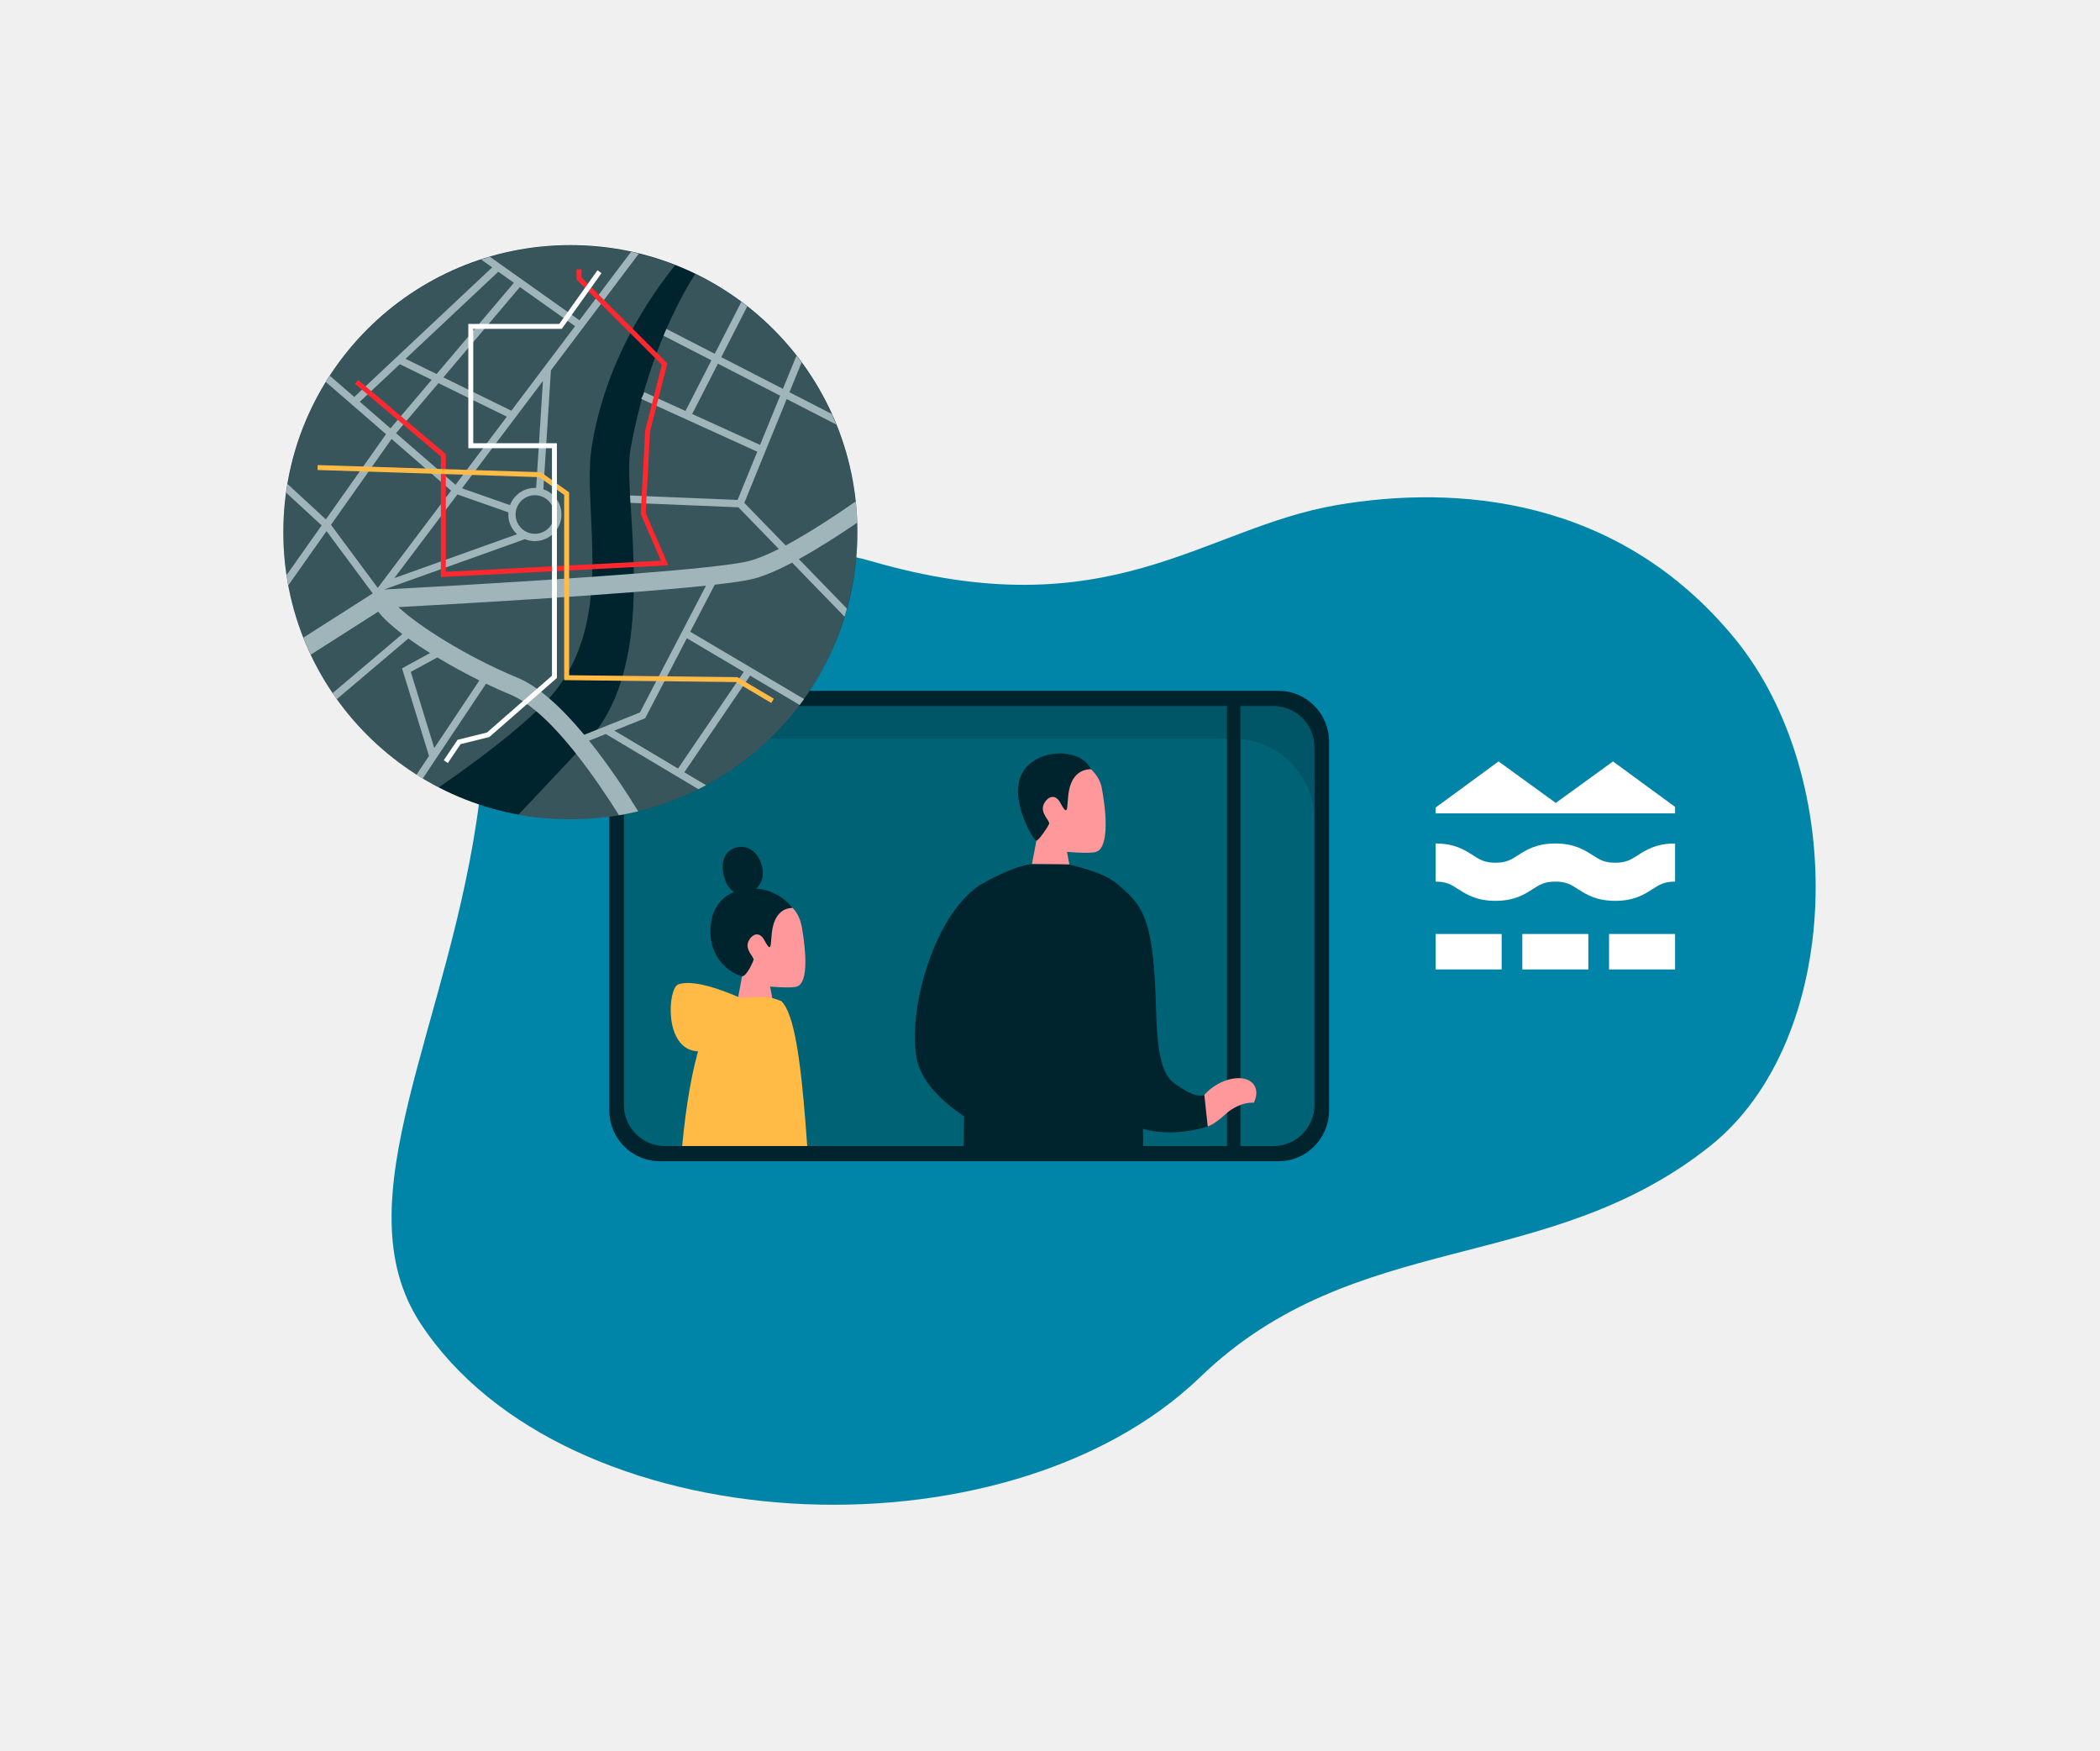
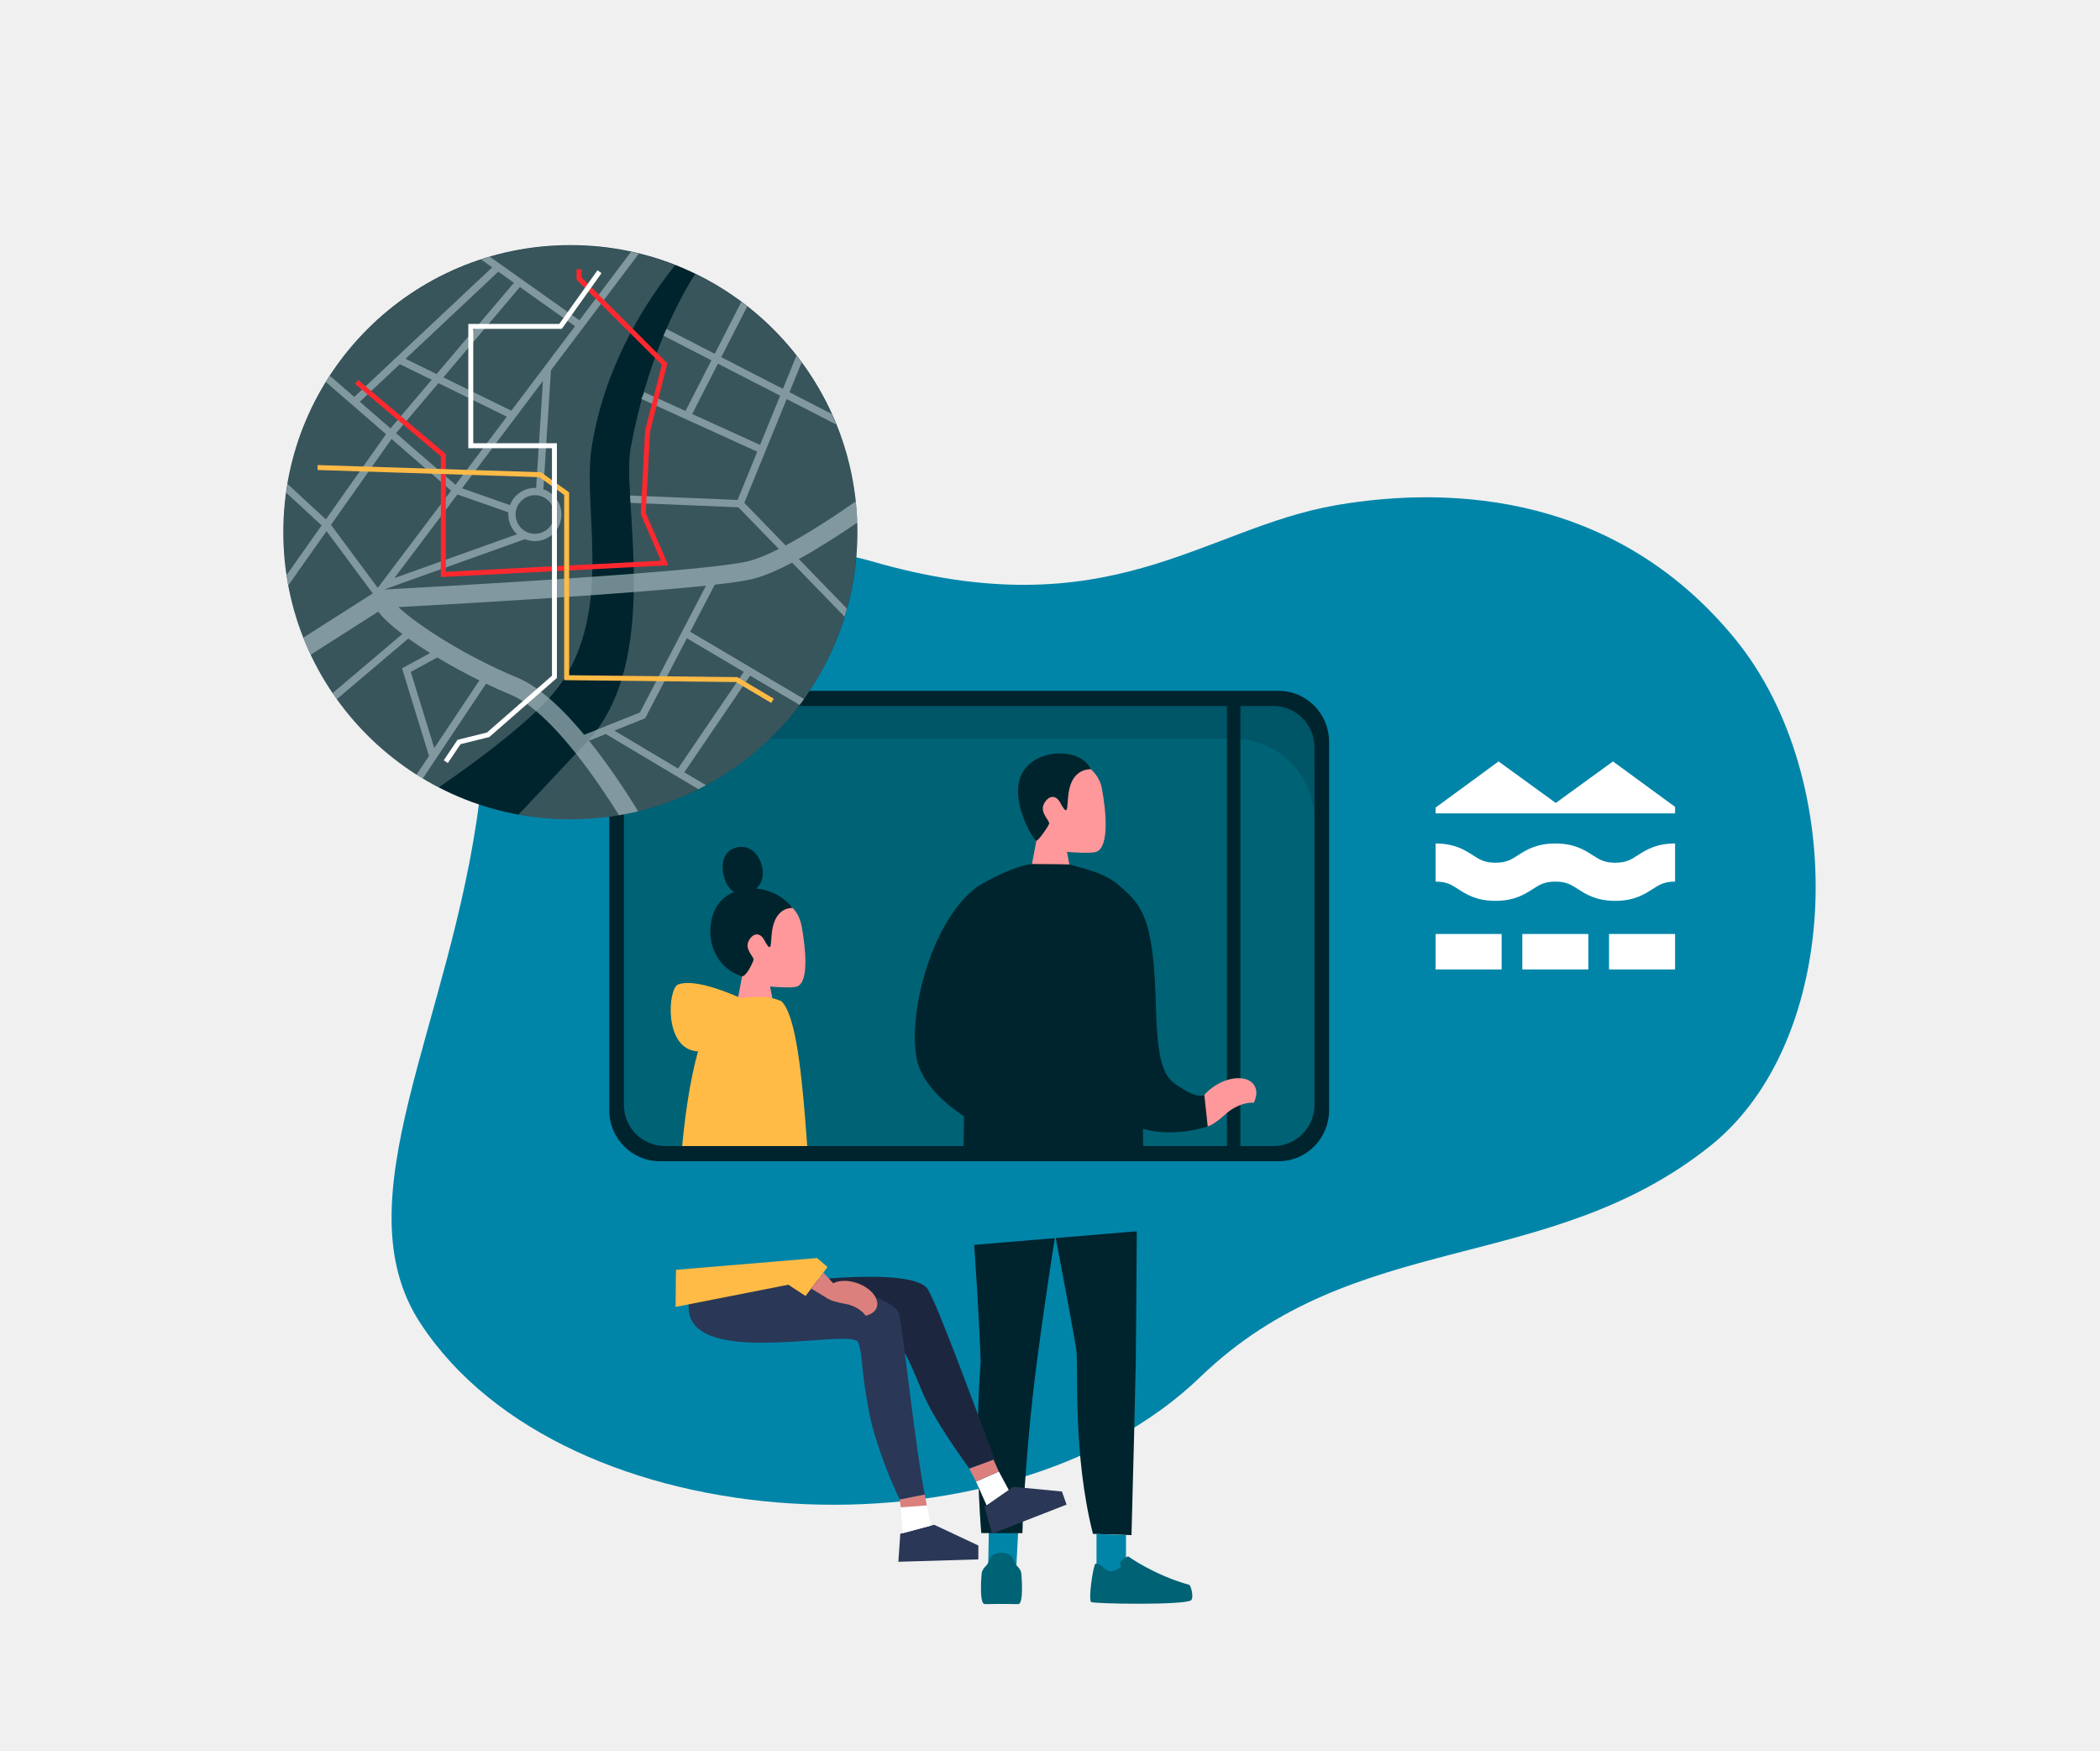
- <svg xmlns="http://www.w3.org/2000/svg" xmlns:xlink="http://www.w3.org/1999/xlink" viewBox="0 0 2400 2000" style="enable-background:new 0 0 2400 2000" xml:space="preserve">
-   <style>.st0{fill:#00242d}.st3{fill:#fff}.st8{fill:#0085a9}.st11{fill:#ff989b}.st15{fill:#2a3756}.st16{fill:#db807d}.st17{fill:#ffbb46}.st20{opacity:.32;fill:#fff}</style>
-   <g id="Logg_inn_natt">
-     <g id="Bussvindu">
-       <path class="st8" d="M1527.42 577.14c-153.69 26.38-259.38 143.33-532.73 63.73-171.12-49.83-423.68 90.92-446.82 273.8-32.34 255.58-159.76 456.42-67.29 597.42 164.95 251.5 667.74 276.67 891.21 61.19 176.95-170.63 396.24-115.37 582.61-263.83 151.64-120.79 159.62-419.94 27.93-580.21-133.67-162.69-319.54-175.34-454.91-152.1z" />
-       <defs>
-         <path id="SVGID_00000012442298217061494790000003900828036826762899_" d="M1507.02 1258.71c0 28.58-23.17 51.76-51.76 51.76H760c-28.58 0-51.76-23.17-51.76-51.76V849.83c0-28.58 23.17-51.76 51.76-51.76h695.27c28.58 0 51.76 23.17 51.76 51.76v408.88z" />
-       </defs>
-       <use xlink:href="#SVGID_00000012442298217061494790000003900828036826762899_" style="overflow:visible;fill:#006275" />
-       <clipPath id="SVGID_00000021809696294531216590000007341687870795792802_">
-         <use xlink:href="#SVGID_00000012442298217061494790000003900828036826762899_" style="overflow:visible" />
-       </clipPath>
-       <path style="clip-path:url(#SVGID_00000021809696294531216590000007341687870795792802_);fill:#00242d" d="M1402.25 801.85h15.33v517.18h-15.33z" />
-       <g id="_x30_3_3_x2F_4_1_" style="clip-path:url(#SVGID_00000021809696294531216590000007341687870795792802_)">
-         <g id="_x30_3_Standing_2_">
-           <g id="head_25_">
-             <path class="st11" d="M1202.98 865.95c21.06-5.32 51.39 9.59 56.16 34.23 4.77 24.64 9.25 67.65-6.36 73.12-6.91 2.42-33.38 0-33.38 0l5.56 29.41h-48.49l7.95-42.13s-50.86-77.1 18.56-94.63z" />
-             <path class="st0" d="M1223.35 896.98c-5.83 17.03.07 42.01-11.47 20.41-5.64-10.57-14.17-7.79-18.66.77-5.52 10.53 6.94 19.51 5.77 23.06-1.19 3.54-11.8 18.96-14.56 19.36-2.75.39-29.85-43.85-17.97-73.46 12.99-32.41 68.09-34.48 80.37-8.24-4.69-.08-17.72 1.25-23.48 18.1z" />
-           </g>
-           <g id="leg_4_">
-             <path class="st0" d="M1178.14 1267.1s49.99 256.92 52.1 276.9c2.11 19.99-4.21 117.79 18.85 208.54l44.04 1.45c1.65-60.01 4.5-172.35 4.89-196.77.55-34.63 1.66-230.99 1.66-230.99s-101.72-107.19-121.54-59.13z" />
-             <path class="st8" d="m1253.14 1803.45 33.73 9.4v-58.87l-33.73-1.32z" />
-           </g>
-         </g>
-         <path class="st8" d="M1352.52 1345.6s2.46 18.48 2.45 19.97c-.02 1.5 8.98 39.54 9.02 41.69.04 2.16-3.2 23.42-4.21 25.01-1.01 1.59-18.43 18.92-18.43 18.92s-4.28.42-3.55-3.98c.73-4.39-1.59-2.67-2.1-4.45-.51-1.78 7.81-18.71 7.81-18.71l1.5-11.95-2.78-2.89-10.49 23.63s-2.71 1.26-3.47-1.49c-.77-2.75 6.82-27.15 6.82-27.15s-2.68-17.3-3.07-21.25c-.39-3.95 1.73-14.71 1.73-14.71l-7.42-20.09 26.19-2.55z" />
-         <g id="_x30_3_Front_1_">
-           <g id="leg_3_">
-             <path class="st8" d="m1161.08 1798.29-31.73-8.66.74-40.65h33.59z" />
-             <path class="st0" d="M1105.38 1324.17s11.25 120.32 15.4 231.38c-7.28 92.84-.54 183.63.71 196.12l47 .08c.4-24.31 5.63-112.29 15.94-191.48 15.13-116.31 37.11-244.27 37.11-244.27s-96.87-40.1-116.16 8.17z" />
-           </g>
-           <g id="hand_2_">
-             <g id="hand_8_">
-               <path class="st11" d="M1389.03 1240.27c-17.63 11.1-26.34 28.98-19.43 39.94 2 3.19 5.12 5.44 8.96 6.75 3.83 1.31 16.92-9.08 22.16-14.01 2.72-2.56 6-4.98 9.7-7.06 7.94-4.47 16.13-6.44 22.5-5.91 3.54-7.24 4-14.47.54-19.97-6.91-10.96-26.8-10.85-44.43.26z" />
-               <path class="st0" d="M1273.24 1007.25c33.27 26.29 45.26 40.77 47.94 146.01 1.96 77.06 14.35 80.57 30.71 90.97 18.04 11.46 24.48 6.77 24.48 6.77l3.89 36.08s-161.2 55.38-130.4-151.51c5.44-36.46-6.28-114.15 23.38-128.32z" />
-             </g>
-           </g>
-           <path class="st0" d="M1179.4 987.2c-21.62 2.12-60.18 23.09-66.31 29.19-10.64 73.32-12.6 354.44-12.6 354.44l205.77 1.53s5.07-249.42-25.22-356.97c-9.87-16.47-47.61-24.4-58.92-27.66-.88-.26-42.1-.6-42.72-.53z" />
-         </g>
-         <path class="st0" d="M1122.25 1010c-52.68 30.93-84.84 140.02-74.93 197.97 9.54 55.75 100.57 92.48 100.57 92.48s.03-249-25.64-290.45z" />
-         <path d="M1251.93 1786.74c-2.32.63-8.58 41.55-4.85 43.69 3.74 2.14 108.22 3.79 114.28-2.15 3.18-3.12-.21-16.92-2.4-17.53-40.34-11.27-69.63-32.51-69.63-32.51s-10.32 3.69-9.12 9.22l1.24 2.33s-6.51 6.07-12.81 5.48c-6.29-.59-10.84-10.13-16.71-8.53zm-129.94 10.29c.39-2.81 3.17-6.34 4.84-7.96 1.79-1.74 2.55-2.87 4.55-8.34 1.82-4.96 8.72-6.45 13.02-6.63v-.01c.05 0 .11 0 .15.01.05 0 .1 0 .15-.01v.01c4.29.18 11.2 1.67 13.02 6.63 2.01 5.47 2.76 6.6 4.55 8.34 1.67 1.62 4.46 5.15 4.84 7.96.39 2.82 3.06 35.2-3.19 35.72-3.01.25-11.23-.27-19.22-.1h-.3c-7.99-.16-16.21.35-19.22.1-6.25-.52-3.58-32.9-3.19-35.72z" style="fill:#006275" />
-       </g>
-       <g id="_x30_2_Sitting" style="clip-path:url(#SVGID_00000021809696294531216590000007341687870795792802_)">
-         <g id="head_7_">
-           <path class="st11" d="M865.09 1028.82c19.3-4.88 45.97-.99 51.47 31.37 3.85 22.68 8.47 62-5.83 67.02-6.34 2.22-30.59 0-30.59 0l5.1 26.95H840.8l7.29-38.61c-.01 0-46.63-70.66 17-86.73z" />
-           <path class="st0" d="M884.45 1054.69c-5.56 16.26.07 40.11-10.95 19.48-5.39-10.09-13.53-7.44-17.81.74-5.27 10.05 6.63 18.63 5.51 22.01-1.13 3.38-8.76 20.23-13.9 18.48-27.84-9.48-41.04-38.31-33.29-67.76 10.21-38.78 64.95-43.9 91.86-10.23-4.48-.08-15.92 1.19-21.42 17.28z" />
-           <path class="st0" d="M870.95 990.19c3.57 15.31-3.78 27.1-17.72 30.35-13.93 3.25-22.61-5.28-26.18-20.59-3.57-15.31 1.1-28.53 15.03-31.77 13.94-3.25 25.3 6.7 28.87 22.01z" />
-         </g>
-         <g id="leg_15_">
-           <path d="M1016.27 1520.73c8.71 16.23 12.08 5.66 35.77 65.03 12.97 32.52 40.57 70.88 55.77 92.29l28.97-10.83c-19.38-51.49-64.35-174.01-76.14-193.73-16.29-27.25-158.06-8.23-158.06-8.23s-52.87-34.3-89.24-10.01c-10.19 6.81 194.23 49.26 202.93 65.48z" style="fill:#1c273f" />
-           <path class="st15" d="m1218.95 1719.1-85.17 33.28-8.68-30.89 33.02-22.7 55.53 5.36z" />
-           <path class="st3" d="m1127.53 1719.93 25.33-17.53-11.35-21.13-26.03 11.58z" />
-           <path class="st16" d="m1141.51 1681.27-26.03 11.58-7.67-14.8 27.65-10.32z" />
-         </g>
-         <g id="leg_14_">
-           <path class="st15" d="M787.1 1495.77c4.15 68.7 187.69 20.56 193.68 37.97 6 17.41 2.23 25.64 12.46 79.66 5.95 31.4 23.44 76.39 35.01 99.96l28.61-5.68c-10.87-53.93-24.26-183.13-28.94-205.01-6.63-31.05-146.32-43.05-146.32-43.05s-45.83-43.07-85.62-24.93c-11.14 5.08-9.51 50.67-8.88 61.08zm331.01 285.93-91.4 2.74 2.2-32.01 38.72-10.29 50.51 23.7z" />
-           <path class="st3" d="m1031.72 1751.78 32.22-8.66-4.73-23.06-29.75 2.17z" />
-           <path class="st16" d="m1059.21 1720.06-29.75 2.17-1.21-8.87 28.61-5.68z" />
-         </g>
-         <g id="hoodie_7_">
-           <path class="st17" d="M892.9 1143.87s-31.74 2.84-49.03-4.69c-21.77-9.49-52.76-20.2-68.73-14.42-12.02 4.34-16.85 73.84 21.76 76.46 69 4.68 96-57.35 96-57.35z" />
-           <path class="st17" d="M855.42 1139.51c-19.73 1.23-39.14 6-51.85 43.26-18.13 51.31-30.96 140.75-31.43 310.45l165.28-32.51c-16.59-86.98-14.09-288.97-44.53-316.84-12.65-5.32-20.69-5.4-37.47-4.36z" />
-         </g>
-         <g id="hand_9_">
-           <path class="st17" d="M844.14 1182.77c13.9-.09 33.81 63.92 4.21 182.28l97.42 82.56-25.08 33.11s-92.19-56.61-111.42-99.43c-19.22-42.82-15.09-198.19 34.87-198.52z" />
-           <path class="st16" d="m940.99 1453.93 15.98 17.49-10.69 12.54-19.13-11.7z" />
-           <path class="st16" d="M979.84 1466.12c-15.66-5.53-31.15-2.12-34.59 7.61-1 2.83-.86 5.89.22 8.94s14.05 6.08 19.72 6.92c2.95.44 6.08 1.29 9.22 2.57 6.72 2.75 12.01 6.9 14.83 11.14 6.28-1.37 11.02-4.66 12.75-9.54 3.42-9.73-6.49-22.11-22.15-27.64z" />
-         </g>
-       </g>
-       <path d="M1409.63 801.85h-604c-116.55 0-92.23 41.3-92.23 92.24v42.15c0-50.94 41.3-92.24 92.23-92.24h604c50.94 0 92.24 41.3 92.24 92.24v-42.15c-.01-50.94 26.34-92.24-92.24-92.24z" style="opacity:.2;fill:#00242d" />
-       <path class="st8" d="m653.28 761.98-44.07 702.54 964.15-80.66-5.76-651.63-914.32 29.75zm853.74 500.51c0 28.58-23.17 51.76-51.76 51.76H760c-28.58 0-51.76-23.17-51.76-51.76V853.61c0-28.58 23.17-51.76 51.76-51.76h695.27c28.58 0 51.76 23.17 51.76 51.76v408.88z" />
-       <path class="st0" d="M1461.44 1326.76H753.82c-31.73 0-57.55-26.12-57.55-58.22V847.56c0-32.1 25.82-58.22 57.55-58.22h707.62c31.73 0 57.55 26.12 57.55 58.22v420.97c0 32.11-25.82 58.23-57.55 58.23zM760 806.64c-25.9 0-46.97 21.07-46.97 46.97v408.88c0 25.9 21.07 46.97 46.97 46.97h695.27c25.9 0 46.97-21.07 46.97-46.97V853.61c0-25.9-21.07-46.97-46.97-46.97H760z" />
-       <path class="st3" d="M1845.96 1029.28c-21.74 0-33.4-7.49-42.77-13.51-7.65-4.92-13.18-8.47-25.65-8.47s-18 3.55-25.65 8.47c-9.37 6.02-21.03 13.51-42.77 13.51-21.74 0-33.4-7.49-42.77-13.51-7.65-4.92-13.18-8.47-25.65-8.47v-43.56c21.74 0 33.4 7.49 42.77 13.51 7.65 4.92 13.18 8.47 25.65 8.47 12.47 0 18-3.55 25.65-8.47 9.37-6.02 21.03-13.51 42.77-13.51 21.74 0 33.4 7.49 42.77 13.51 7.65 4.92 13.18 8.47 25.65 8.47 12.47 0 18-3.55 25.65-8.47 9.37-6.02 21.03-13.51 42.77-13.51v43.56c-12.47 0-18 3.55-25.65 8.47-9.37 6.02-21.03 13.51-42.77 13.51zm-205.27 37.87h75.47v40.52h-75.47zm99.11 0h75.47v40.52h-75.47zm99.11 0h75.47v40.52h-75.47zm4.49-197.17-65.38 47.46-65.38-47.46-71.95 52.73v6.63h273.69v-7.41z" />
-     </g>
-     <circle class="st0" cx="651.84" cy="608.1" r="328.03" />
-     <g style="opacity:.7">
-       <path class="st20" d="M720.66 512.54c-10.53 57.64 37.64 244.25-51.37 336.89-23.11 24.05-50.02 53.36-76.79 81.33 174.77 32.23 344.12-80.99 380.4-255.88 31.2-150.41-46.04-298.09-178.42-361.91-20.71 32.89-55.58 99.75-73.82 199.57z" />
-       <path class="st20" d="M676.37 509.81c15.5-96.28 65.18-169.6 95.26-206.81a330.012 330.012 0 0 0-53.19-15.8c-177.33-36.78-350.89 77.15-387.68 254.47-30.58 147.42 43.01 292.22 170.58 358.01 43.15-29.72 89.53-64.51 120.41-95.73 86.51-87.45 42.31-217.69 54.62-294.14z" />
-       <path d="M555.46 781.15c9.71 4.66 19.15 8.89 27.98 12.53 9.54 3.94 19.45 10.53 29.43 18.92 15.36 12.92 30.86 30.08 45.38 48.41 18.9 23.84 36.13 49.63 49.21 70.47 7.37-1.27 14.68-2.78 21.9-4.54-14.01-22.75-33.81-52.83-56.14-80.63l19.11-7.66 105.82 63.05c2.94-1.47 5.86-2.97 8.75-4.53l-24.81-14.78 75.18-110.42 56.64 33.49c1.68-2.24 3.34-4.5 4.97-6.78l-130.03-76.87 28.02-53.76c20.34-2.31 35.91-4.59 44.31-6.77 12.8-3.32 28.1-10.02 44.12-18.4l59.95 61.77c.94-3.06 1.83-6.14 2.68-9.25l-54.96-56.63c23.01-12.6 46.92-28.06 66.65-41.54-.27-8.16-.85-16.25-1.72-24.29-22.32 15.6-52.52 35.62-80.04 50.26l-47.21-48.63 48.41-118.65 56.66 29.14c-1.65-4.07-3.38-8.09-5.19-12.08l-48.29-24.83 13.85-33.96c-1.92-2.62-3.87-5.2-5.87-7.76l-15.45 37.87-70.47-36.23 29.7-58.02c-2.23-1.74-4.48-3.47-6.76-5.16l-30.38 59.35-55.24-28.4c-1.09 2.51-2.19 5.1-3.29 7.72l54.71 28.13-29.63 57.87-47.05-21.41-1.75 3.84-1.72 3.77.6.28 131.96 60.05-22.49 55.12-122.89-5.08c.16 2.74.32 5.55.49 8.4l123.33 5.1 46.19 47.58c-12.56 6.31-24.31 11.25-34.18 13.81-17.52 4.54-69.67 9.67-131.56 14.5-15.42 1.2-31.45 2.38-47.69 3.53-103.33 7.32-215.56 13.33-237.58 14.48l160.84-57.5c1.66.66 3.38 1.22 5.19 1.59 16.42 3.41 32.55-7.18 35.96-23.6 3.15-15.2-5.69-30.13-20.06-34.98l8.64-135.96L730.1 289.84c-2.96-.73-5.93-1.41-8.93-2.06l-58.94 78.18-102.29-72.53c-3.38.99-6.74 2.01-10.08 3.11l12.63 8.95-157.62 148.04-27.9-24.2c-1.54 2.36-3.04 4.75-4.52 7.15l68.72 59.6-68.72 97.33-43.81-40.38c-.57 3.32-1.09 6.63-1.56 9.95l40.51 37.33-40.08 56.77c.59 3.92 1.26 7.81 1.99 11.68l43.71-61.91L426 678.02l-79.24 50.52c2.6 6.58 5.41 13.06 8.42 19.44l77.06-49.12c6.06 7.83 15.68 16.55 27.52 25.57l-79.58 67.47c1.57 2.32 3.17 4.62 4.8 6.9l81.69-69.25c7.66 5.52 16.05 11.1 24.87 16.6l-32.08 17.45 30.84 100.12-14.29 21.42c2.35 1.49 4.72 2.96 7.12 4.4l72.33-108.39zm235.59-308.12 29.44-57.51 71.11 36.56-22.95 56.26-77.6-35.31zm59 294.68-75.16 110.4-72.78-43.36 35.23-14.1 47.64-91.41 65.07 38.47zM450.66 660.52l72.06-95.57 58.29 20.41c-.8 9.62 3.06 18.81 9.91 25.03l-140.26 50.13zm182.23-68.18c-2.47 11.9-14.16 19.58-26.07 17.11-11.91-2.47-19.58-14.16-17.11-26.06 2.47-11.9 14.16-19.58 26.06-17.11 11.91 2.46 19.59 14.15 17.12 26.06zm-20.16-34.83c-13.12-.62-25.23 7.33-29.85 19.62l-54.87-19.2 92.5-122.69-7.78 122.27zm-160.12-62.56 48.49-57.19 78.15 38.32-58.67 77.82-67.97-58.95zm204.6-122.28-72.83 96.61-77.69-38.1 87.49-103.2 63.03 44.69zm-69.89-49.56-88.39 104.26-35.46-17.39 106-99.52 17.85 12.65zm-176.1 135.93 45.73-42.94 36.4 17.85-47.06 55.51-35.07-30.42zm-32.95 140.61 69.23-98.07 68.02 59.01-83.78 111.12-53.47-72.06zm77.07 93.98c39.39-2.11 132.22-7.27 219.92-13.49 16.66-1.18 33.13-2.39 49.03-3.64 30.69-2.4 59.17-4.89 82.57-7.36l-75.5 144.89-48.8 19.53-14.9 5.96c-12.86-15.48-26.44-29.96-40.15-41.71-12.07-10.35-24.24-18.58-36.1-23.47-58.98-24.32-114.41-60.12-136.07-80.71zm14.14 74.04 30.3-16.48c15.52 9.33 32.04 18.31 48.08 26.26l-51.56 77.28-26.82-87.06z" style="fill:#e3f2f7" />
-     </g>
-     <path style="fill:#ff282e" d="M503.85 659.29V521.43l-98.17-82.9 3.64-4.32 100.18 84.6v134.53l245.85-12.68-23.09-53.5 5.12-95.36 19.04-74.97-97.48-97.47v-11.62h5.65v9.28l98.1 98.09-19.77 77.81-4.95 93.22 25.79 59.75z" />
-     <path class="st17" d="m881.43 803.16-40.31-23.86-196.34-2.2V565.45l-28.45-20.29-253.46-8.15.18-5.65 255.17 8.21 32.21 22.97v208.97l192.27 2.16 41.61 24.63z" />
-     <path class="st3" d="m511.81 871.85-4.68-3.16 15.78-23.41 33.64-8.34 74.26-64.88V512.1h-95.59V370.12h103.93l43.68-61.3 4.6 3.27-45.37 63.68H540.87v130.69h95.59v268.16l-77.22 67.48-32.86 8.14z" />
+ <svg xmlns="http://www.w3.org/2000/svg" width="2400" height="2000" viewBox="0 0 2400 2000" fill="none">
+   <path d="M1527.42 577.14C1373.73 603.52 1268.04 720.47 994.69 640.87C823.57 591.04 571.01 731.79 547.87 914.67C515.53 1170.25 388.11 1371.09 480.58 1512.09C645.53 1763.59 1148.32 1788.76 1371.79 1573.28C1548.74 1402.65 1768.03 1457.91 1954.4 1309.45C2106.04 1188.66 2114.02 889.51 1982.33 729.24C1848.66 566.55 1662.79 553.9 1527.42 577.14V577.14Z" fill="#0085A9" />
+   <path d="M1507.02 1258.71C1507.02 1287.29 1483.85 1310.47 1455.26 1310.47H760C731.42 1310.47 708.24 1287.3 708.24 1258.71V849.83C708.24 821.25 731.41 798.07 760 798.07H1455.27C1483.85 798.07 1507.03 821.24 1507.03 849.83V1258.71H1507.02Z" fill="#006275" />
+   <path d="M1402.25 801.85H1417.58V1319.03H1402.25V801.85Z" fill="#00242D" />
+   <path d="M1202.98 865.95C1224.04 860.63 1254.37 875.54 1259.14 900.18C1263.91 924.82 1268.39 967.83 1252.78 973.3C1245.87 975.72 1219.4 973.3 1219.4 973.3L1224.96 1002.71H1176.47L1184.42 960.58C1184.42 960.58 1133.56 883.48 1202.98 865.95Z" fill="#FF989B" />
+   <path d="M1223.35 896.98C1217.52 914.01 1223.42 938.99 1211.88 917.39C1206.24 906.82 1197.71 909.6 1193.22 918.16C1187.7 928.69 1200.16 937.67 1198.99 941.22C1197.8 944.76 1187.19 960.18 1184.43 960.58C1181.68 960.97 1154.58 916.73 1166.46 887.12C1179.45 854.71 1234.55 852.64 1246.83 878.88C1242.14 878.8 1229.11 880.13 1223.35 896.98V896.98Z" fill="#00242D" />
+   <path d="M1178.14 1267.1C1178.14 1267.1 1228.13 1524.02 1230.24 1544C1232.35 1563.99 1226.03 1661.79 1249.09 1752.54L1293.13 1753.99C1294.78 1693.98 1297.63 1581.64 1298.02 1557.22C1298.57 1522.59 1299.68 1326.23 1299.68 1326.23C1299.68 1326.23 1197.96 1219.04 1178.14 1267.1Z" fill="#00242D" />
+   <path d="M1253.14 1803.45L1286.87 1812.85V1753.98L1253.14 1752.66V1803.45Z" fill="#0085A9" />
+   <path d="M1352.52 1345.6C1352.52 1345.6 1354.98 1364.08 1354.97 1365.57C1354.95 1367.07 1363.95 1405.11 1363.99 1407.26C1364.03 1409.42 1360.79 1430.68 1359.78 1432.27C1358.77 1433.86 1341.35 1451.19 1341.35 1451.19C1341.35 1451.19 1337.07 1451.61 1337.8 1447.21C1338.53 1442.82 1336.21 1444.54 1335.7 1442.76C1335.19 1440.98 1343.51 1424.05 1343.51 1424.05L1345.01 1412.1L1342.23 1409.21L1331.74 1432.84C1331.74 1432.84 1329.03 1434.1 1328.27 1431.35C1327.5 1428.6 1335.09 1404.2 1335.09 1404.2C1335.09 1404.2 1332.41 1386.9 1332.02 1382.95C1331.63 1379 1333.75 1368.24 1333.75 1368.24L1326.33 1348.15L1352.52 1345.6Z" fill="#0085A9" />
+   <path d="M1161.08 1798.29L1129.35 1789.63L1130.09 1748.98H1163.68L1161.08 1798.29Z" fill="#0085A9" />
+   <path d="M1105.38 1324.17C1105.38 1324.17 1116.63 1444.49 1120.78 1555.55C1113.5 1648.39 1120.24 1739.18 1121.49 1751.67L1168.49 1751.75C1168.89 1727.44 1174.12 1639.46 1184.43 1560.27C1199.56 1443.96 1221.54 1316 1221.54 1316C1221.54 1316 1124.67 1275.9 1105.38 1324.17Z" fill="#00242D" />
+   <path d="M1389.03 1240.27C1371.4 1251.37 1362.69 1269.25 1369.6 1280.21C1371.6 1283.4 1374.72 1285.65 1378.56 1286.96C1382.39 1288.27 1395.48 1277.88 1400.72 1272.95C1403.44 1270.39 1406.72 1267.97 1410.42 1265.89C1418.36 1261.42 1426.55 1259.45 1432.92 1259.98C1436.46 1252.74 1436.92 1245.51 1433.46 1240.01C1426.55 1229.05 1406.66 1229.16 1389.03 1240.27Z" fill="#FF989B" />
+   <path d="M1273.24 1007.25C1306.51 1033.54 1318.5 1048.02 1321.18 1153.26C1323.14 1230.32 1335.53 1233.83 1351.89 1244.23C1369.93 1255.69 1376.37 1251 1376.37 1251L1380.26 1287.08C1380.26 1287.08 1219.06 1342.46 1249.86 1135.57C1255.3 1099.11 1243.58 1021.42 1273.24 1007.25V1007.25Z" fill="#00242D" />
+   <path d="M1179.4 987.2C1157.78 989.32 1119.22 1010.29 1113.09 1016.39C1102.45 1089.71 1100.49 1370.83 1100.49 1370.83L1306.26 1372.36C1306.26 1372.36 1311.33 1122.94 1281.04 1015.39C1271.17 998.92 1233.43 990.99 1222.12 987.73C1221.24 987.47 1180.02 987.13 1179.4 987.2V987.2Z" fill="#00242D" />
+   <path d="M1122.25 1010C1069.57 1040.93 1037.41 1150.02 1047.32 1207.97C1056.86 1263.72 1147.89 1300.45 1147.89 1300.45C1147.89 1300.45 1147.92 1051.45 1122.25 1010V1010Z" fill="#00242D" />
+   <path d="M1251.93 1786.74C1249.61 1787.37 1243.35 1828.29 1247.08 1830.43C1250.82 1832.57 1355.3 1834.22 1361.36 1828.28C1364.54 1825.16 1361.15 1811.36 1358.96 1810.75C1318.62 1799.48 1289.33 1778.24 1289.33 1778.24C1289.33 1778.24 1279.01 1781.93 1280.21 1787.46L1281.45 1789.79C1281.45 1789.79 1274.94 1795.86 1268.64 1795.27C1262.35 1794.68 1257.8 1785.14 1251.93 1786.74ZM1121.99 1797.03C1122.38 1794.22 1125.16 1790.69 1126.83 1789.07C1128.62 1787.33 1129.38 1786.2 1131.38 1780.73C1133.2 1775.77 1140.1 1774.28 1144.4 1774.1V1774.09C1144.45 1774.09 1144.51 1774.09 1144.55 1774.1C1144.6 1774.1 1144.65 1774.1 1144.7 1774.09V1774.1C1148.99 1774.28 1155.9 1775.77 1157.72 1780.73C1159.73 1786.2 1160.48 1787.33 1162.27 1789.07C1163.94 1790.69 1166.73 1794.22 1167.11 1797.03C1167.5 1799.85 1170.17 1832.23 1163.92 1832.75C1160.91 1833 1152.69 1832.48 1144.7 1832.65H1144.4C1136.41 1832.49 1128.19 1833 1125.18 1832.75C1118.93 1832.23 1121.6 1799.85 1121.99 1797.03V1797.03Z" fill="#006275" />
+   <path d="M865.09 1028.82C884.39 1023.94 911.06 1027.83 916.56 1060.19C920.41 1082.87 925.03 1122.19 910.73 1127.21C904.39 1129.43 880.14 1127.21 880.14 1127.21L885.24 1154.16H840.8L848.09 1115.55C848.08 1115.55 801.46 1044.89 865.09 1028.82V1028.82Z" fill="#FF989B" />
+   <path d="M884.45 1054.69C878.89 1070.95 884.52 1094.8 873.5 1074.17C868.11 1064.08 859.97 1066.73 855.69 1074.91C850.42 1084.96 862.32 1093.54 861.2 1096.92C860.07 1100.3 852.44 1117.15 847.3 1115.4C819.46 1105.92 806.26 1077.09 814.01 1047.64C824.22 1008.86 878.96 1003.74 905.87 1037.41C901.39 1037.33 889.95 1038.6 884.45 1054.69V1054.69Z" fill="#00242D" />
+   <path d="M870.95 990.19C874.52 1005.5 867.17 1017.29 853.23 1020.54C839.3 1023.79 830.62 1015.26 827.05 999.95C823.48 984.64 828.15 971.42 842.08 968.18C856.02 964.93 867.38 974.88 870.95 990.19Z" fill="#00242D" />
+   <path d="M1016.27 1520.73C1024.98 1536.96 1028.35 1526.39 1052.04 1585.76C1065.01 1618.28 1092.61 1656.64 1107.81 1678.05L1136.78 1667.22C1117.4 1615.73 1072.43 1493.21 1060.64 1473.49C1044.35 1446.24 902.58 1465.26 902.58 1465.26C902.58 1465.26 849.71 1430.96 813.34 1455.25C803.15 1462.06 1007.57 1504.51 1016.27 1520.73Z" fill="#1C273F" />
+   <path d="M1218.95 1719.1L1133.78 1752.38L1125.1 1721.49L1158.12 1698.79L1213.65 1704.15L1218.95 1719.1Z" fill="#2A3756" />
+   <path d="M1127.53 1719.93L1152.86 1702.4L1141.51 1681.27L1115.48 1692.85L1127.53 1719.93Z" fill="white" />
+   <path d="M1141.51 1681.27L1115.48 1692.85L1107.81 1678.05L1135.46 1667.73L1141.51 1681.27Z" fill="#DB807D" />
+   <path d="M787.1 1495.77C791.25 1564.47 974.79 1516.33 980.78 1533.74C986.78 1551.15 983.01 1559.38 993.24 1613.4C999.19 1644.8 1016.68 1689.79 1028.25 1713.36L1056.86 1707.68C1045.99 1653.75 1032.6 1524.55 1027.92 1502.67C1021.29 1471.62 881.6 1459.62 881.6 1459.62C881.6 1459.62 835.77 1416.55 795.98 1434.69C784.84 1439.77 786.47 1485.36 787.1 1495.77V1495.77ZM1118.11 1781.7L1026.71 1784.44L1028.91 1752.43L1067.63 1742.14L1118.14 1765.84L1118.11 1781.7Z" fill="#2A3756" />
+   <path d="M1031.72 1751.78L1063.94 1743.12L1059.21 1720.06L1029.46 1722.23L1031.72 1751.78Z" fill="white" />
+   <path d="M1059.21 1720.06L1029.46 1722.23L1028.25 1713.36L1056.86 1707.68L1059.21 1720.06Z" fill="#DB807D" />
+   <path d="M892.9 1143.87C892.9 1143.87 861.16 1146.71 843.87 1139.18C822.1 1129.69 791.11 1118.98 775.14 1124.76C763.12 1129.1 758.29 1198.6 796.9 1201.22C865.9 1205.9 892.9 1143.87 892.9 1143.87Z" fill="#FFBB46" />
+   <path d="M855.42 1139.51C835.69 1140.74 816.28 1145.51 803.57 1182.77C785.44 1234.08 772.61 1323.52 772.14 1493.22L937.42 1460.71C920.83 1373.73 923.33 1171.74 892.89 1143.87C880.24 1138.55 872.2 1138.47 855.42 1139.51V1139.51Z" fill="#FFBB46" />
+   <path d="M844.14 1182.77C858.04 1182.68 877.95 1246.69 848.35 1365.05L945.77 1447.61L920.69 1480.72C920.69 1480.72 828.5 1424.11 809.27 1381.29C790.05 1338.47 794.18 1183.1 844.14 1182.77V1182.77Z" fill="#FFBB46" />
+   <path d="M940.99 1453.93L956.97 1471.42L946.28 1483.96L927.15 1472.26L940.99 1453.93Z" fill="#DB807D" />
+   <path d="M979.84 1466.12C964.18 1460.59 948.69 1464 945.25 1473.73C944.25 1476.56 944.39 1479.62 945.47 1482.67C946.55 1485.72 959.52 1488.75 965.19 1489.59C968.14 1490.03 971.27 1490.88 974.41 1492.16C981.13 1494.91 986.42 1499.06 989.24 1503.3C995.52 1501.93 1000.26 1498.64 1001.99 1493.76C1005.41 1484.03 995.5 1471.65 979.84 1466.12V1466.12Z" fill="#DB807D" />
+   <path opacity="0.2" d="M1409.63 801.85H805.63C689.08 801.85 713.4 843.15 713.4 894.09V936.24C713.4 885.3 754.7 844 805.63 844H1409.63C1460.57 844 1501.87 885.3 1501.87 936.24V894.09C1501.86 843.15 1528.21 801.85 1409.63 801.85Z" fill="#00242D" />
+   <path d="M653.28 761.98L609.21 1464.52L1573.36 1383.86L1567.6 732.23L653.28 761.98V761.98ZM1507.02 1262.49C1507.02 1291.07 1483.85 1314.25 1455.26 1314.25H760C731.42 1314.25 708.24 1291.08 708.24 1262.49V853.61C708.24 825.03 731.41 801.85 760 801.85H1455.27C1483.85 801.85 1507.03 825.02 1507.03 853.61V1262.49H1507.02Z" fill="#0085A9" />
+   <path d="M1461.44 1326.76H753.82C722.09 1326.76 696.27 1300.64 696.27 1268.54V847.56C696.27 815.46 722.09 789.34 753.82 789.34H1461.44C1493.17 789.34 1518.99 815.46 1518.99 847.56V1268.53C1518.99 1300.64 1493.17 1326.76 1461.44 1326.76ZM760 806.64C734.1 806.64 713.03 827.71 713.03 853.61V1262.49C713.03 1288.39 734.1 1309.46 760 1309.46H1455.27C1481.17 1309.46 1502.24 1288.39 1502.24 1262.49V853.61C1502.24 827.71 1481.17 806.64 1455.27 806.64H760Z" fill="#00242D" />
+   <path d="M1845.96 1029.28C1824.22 1029.28 1812.56 1021.79 1803.19 1015.77C1795.54 1010.85 1790.01 1007.3 1777.54 1007.3C1765.07 1007.3 1759.54 1010.85 1751.89 1015.77C1742.52 1021.79 1730.86 1029.28 1709.12 1029.28C1687.38 1029.28 1675.72 1021.79 1666.35 1015.77C1658.7 1010.85 1653.17 1007.3 1640.7 1007.3V963.74C1662.44 963.74 1674.1 971.23 1683.47 977.25C1691.12 982.17 1696.65 985.72 1709.12 985.72C1721.59 985.72 1727.12 982.17 1734.77 977.25C1744.14 971.23 1755.8 963.74 1777.54 963.74C1799.28 963.74 1810.94 971.23 1820.31 977.25C1827.96 982.17 1833.49 985.72 1845.96 985.72C1858.43 985.72 1863.96 982.17 1871.61 977.25C1880.98 971.23 1892.64 963.74 1914.38 963.74V1007.3C1901.91 1007.3 1896.38 1010.85 1888.73 1015.77C1879.36 1021.79 1867.7 1029.28 1845.96 1029.28ZM1640.69 1067.15H1716.16V1107.67H1640.69V1067.15ZM1739.8 1067.15H1815.27V1107.67H1739.8V1067.15ZM1838.91 1067.15H1914.38V1107.67H1838.91V1067.15ZM1843.4 869.98L1778.02 917.44L1712.64 869.98L1640.69 922.71V929.34H1914.38V921.93L1843.4 869.98Z" fill="white" />
+   <path d="M651.84 936.13C833.006 936.13 979.87 789.266 979.87 608.1C979.87 426.934 833.006 280.07 651.84 280.07C470.674 280.07 323.81 426.934 323.81 608.1C323.81 789.266 470.674 936.13 651.84 936.13Z" fill="#00242D" />
+   <g opacity="0.7">
+     <path opacity="0.32" d="M720.66 512.54C710.13 570.18 758.3 756.79 669.29 849.43C646.18 873.48 619.27 902.79 592.5 930.76C767.27 962.99 936.62 849.77 972.9 674.88C1004.1 524.47 926.86 376.79 794.48 312.97C773.77 345.86 738.9 412.72 720.66 512.54V512.54Z" fill="white" />
+     <path opacity="0.32" d="M676.37 509.81C691.87 413.53 741.55 340.21 771.63 303C754.375 296.249 736.582 290.964 718.44 287.2C541.11 250.42 367.55 364.35 330.76 541.67C300.18 689.09 373.77 833.89 501.34 899.68C544.49 869.96 590.87 835.17 621.75 803.95C708.26 716.5 664.06 586.26 676.37 509.81V509.81Z" fill="white" />
+     <path opacity="0.7" d="M555.46 781.15C565.17 785.81 574.61 790.04 583.44 793.68C592.98 797.62 602.89 804.21 612.87 812.6C628.23 825.52 643.73 842.68 658.25 861.01C677.15 884.85 694.38 910.64 707.46 931.48C714.83 930.21 722.14 928.7 729.36 926.94C715.35 904.19 695.55 874.11 673.22 846.31L692.33 838.65L798.15 901.7C801.09 900.23 804.01 898.73 806.9 897.17L782.09 882.39L857.27 771.97L913.91 805.46C915.59 803.22 917.25 800.96 918.88 798.68L788.85 721.81L816.87 668.05C837.21 665.74 852.78 663.46 861.18 661.28C873.98 657.96 889.28 651.26 905.3 642.88L965.25 704.65C966.19 701.59 967.08 698.51 967.93 695.4L912.97 638.77C935.98 626.17 959.89 610.71 979.62 597.23C979.35 589.07 978.77 580.98 977.9 572.94C955.58 588.54 925.38 608.56 897.86 623.2L850.65 574.57L899.06 455.92L955.72 485.06C954.07 480.99 952.34 476.97 950.53 472.98L902.24 448.15L916.09 414.19C914.17 411.57 912.22 408.99 910.22 406.43L894.77 444.3L824.3 408.07L854 350.05C851.77 348.31 849.52 346.58 847.24 344.89L816.86 404.24L761.62 375.84C760.53 378.35 759.43 380.94 758.33 383.56L813.04 411.69L783.41 469.56L736.36 448.15L734.61 451.99L732.89 455.76L733.49 456.04L865.45 516.09L842.96 571.21L720.07 566.13C720.23 568.87 720.39 571.68 720.56 574.53L843.89 579.63L890.08 627.21C877.52 633.52 865.77 638.46 855.9 641.02C838.38 645.56 786.23 650.69 724.34 655.52C708.92 656.72 692.89 657.9 676.65 659.05C573.32 666.37 461.09 672.38 439.07 673.53L599.91 616.03C601.57 616.69 603.29 617.25 605.1 617.62C621.52 621.03 637.65 610.44 641.06 594.02C644.21 578.82 635.37 563.89 621 559.04L629.64 423.08L730.1 289.84C727.14 289.11 724.17 288.43 721.17 287.78L662.23 365.96L559.94 293.43C556.56 294.42 553.2 295.44 549.86 296.54L562.49 305.49L404.87 453.53L376.97 429.33C375.43 431.69 373.93 434.08 372.45 436.48L441.17 496.08L372.45 593.41L328.64 553.03C328.07 556.35 327.55 559.66 327.08 562.98L367.59 600.31L327.51 657.08C328.1 661 328.77 664.89 329.5 668.76L373.21 606.85L426 678.02L346.76 728.54C349.36 735.12 352.17 741.6 355.18 747.98L432.24 698.86C438.3 706.69 447.92 715.41 459.76 724.43L380.18 791.9C381.75 794.22 383.35 796.52 384.98 798.8L466.67 729.55C474.33 735.07 482.72 740.65 491.54 746.15L459.46 763.6L490.3 863.72L476.01 885.14C478.36 886.63 480.73 888.1 483.13 889.54L555.46 781.15V781.15ZM791.05 473.03L820.49 415.52L891.6 452.08L868.65 508.34L791.05 473.03ZM850.05 767.71L774.89 878.11L702.11 834.75L737.34 820.65L784.98 729.24L850.05 767.71V767.71ZM450.66 660.52L522.72 564.95L581.01 585.36C580.21 594.98 584.07 604.17 590.92 610.39L450.66 660.52V660.52ZM632.89 592.34C630.42 604.24 618.73 611.92 606.82 609.45C594.91 606.98 587.24 595.29 589.71 583.39C592.18 571.49 603.87 563.81 615.77 566.28C627.68 568.74 635.36 580.43 632.89 592.34V592.34ZM612.73 557.51C599.61 556.89 587.5 564.84 582.88 577.13L528.01 557.93L620.51 435.24L612.73 557.51ZM452.61 494.95L501.1 437.76L579.25 476.08L520.58 553.9L452.61 494.95ZM657.21 372.67L584.38 469.28L506.69 431.18L594.18 327.98L657.21 372.67V372.67ZM587.32 323.11L498.93 427.37L463.47 409.98L569.47 310.46L587.32 323.11ZM411.22 459.04L456.95 416.1L493.35 433.95L446.29 489.46L411.22 459.04ZM378.27 599.65L447.5 501.58L515.52 560.59L431.74 671.71L378.27 599.65V599.65ZM455.34 693.63C494.73 691.52 587.56 686.36 675.26 680.14C691.92 678.96 708.39 677.75 724.29 676.5C754.98 674.1 783.46 671.61 806.86 669.14L731.36 814.03L682.56 833.56L667.66 839.52C654.8 824.04 641.22 809.56 627.51 797.81C615.44 787.46 603.27 779.23 591.41 774.34C532.43 750.02 477 714.22 455.34 693.63V693.63ZM469.48 767.67L499.78 751.19C515.3 760.52 531.82 769.5 547.86 777.45L496.3 854.73L469.48 767.67Z" fill="#E3F2F7" />
  </g>
+   <path d="M503.85 659.29V521.43L405.68 438.53L409.32 434.21L509.5 518.81V653.34L755.35 640.66L732.26 587.16L737.38 491.8L756.42 416.83L658.94 319.36V307.74H664.59V317.02L762.69 415.11L742.92 492.92L737.97 586.14L763.76 645.89L503.85 659.29Z" fill="#FF282E" />
+   <path d="M881.43 803.16L841.12 779.3L644.78 777.1V565.45L616.33 545.16L362.87 537.01L363.05 531.36L618.22 539.57L650.43 562.54V771.51L842.7 773.67L884.31 798.3L881.43 803.16Z" fill="#FFBB46" />
+   <path d="M511.81 871.85L507.13 868.69L522.91 845.28L556.55 836.94L630.81 772.06V512.1H535.22V370.12H639.15L682.83 308.82L687.43 312.09L642.06 375.77H540.87V506.46H636.46V774.62L559.24 842.1L526.38 850.24L511.81 871.85Z" fill="white" />
</svg>
